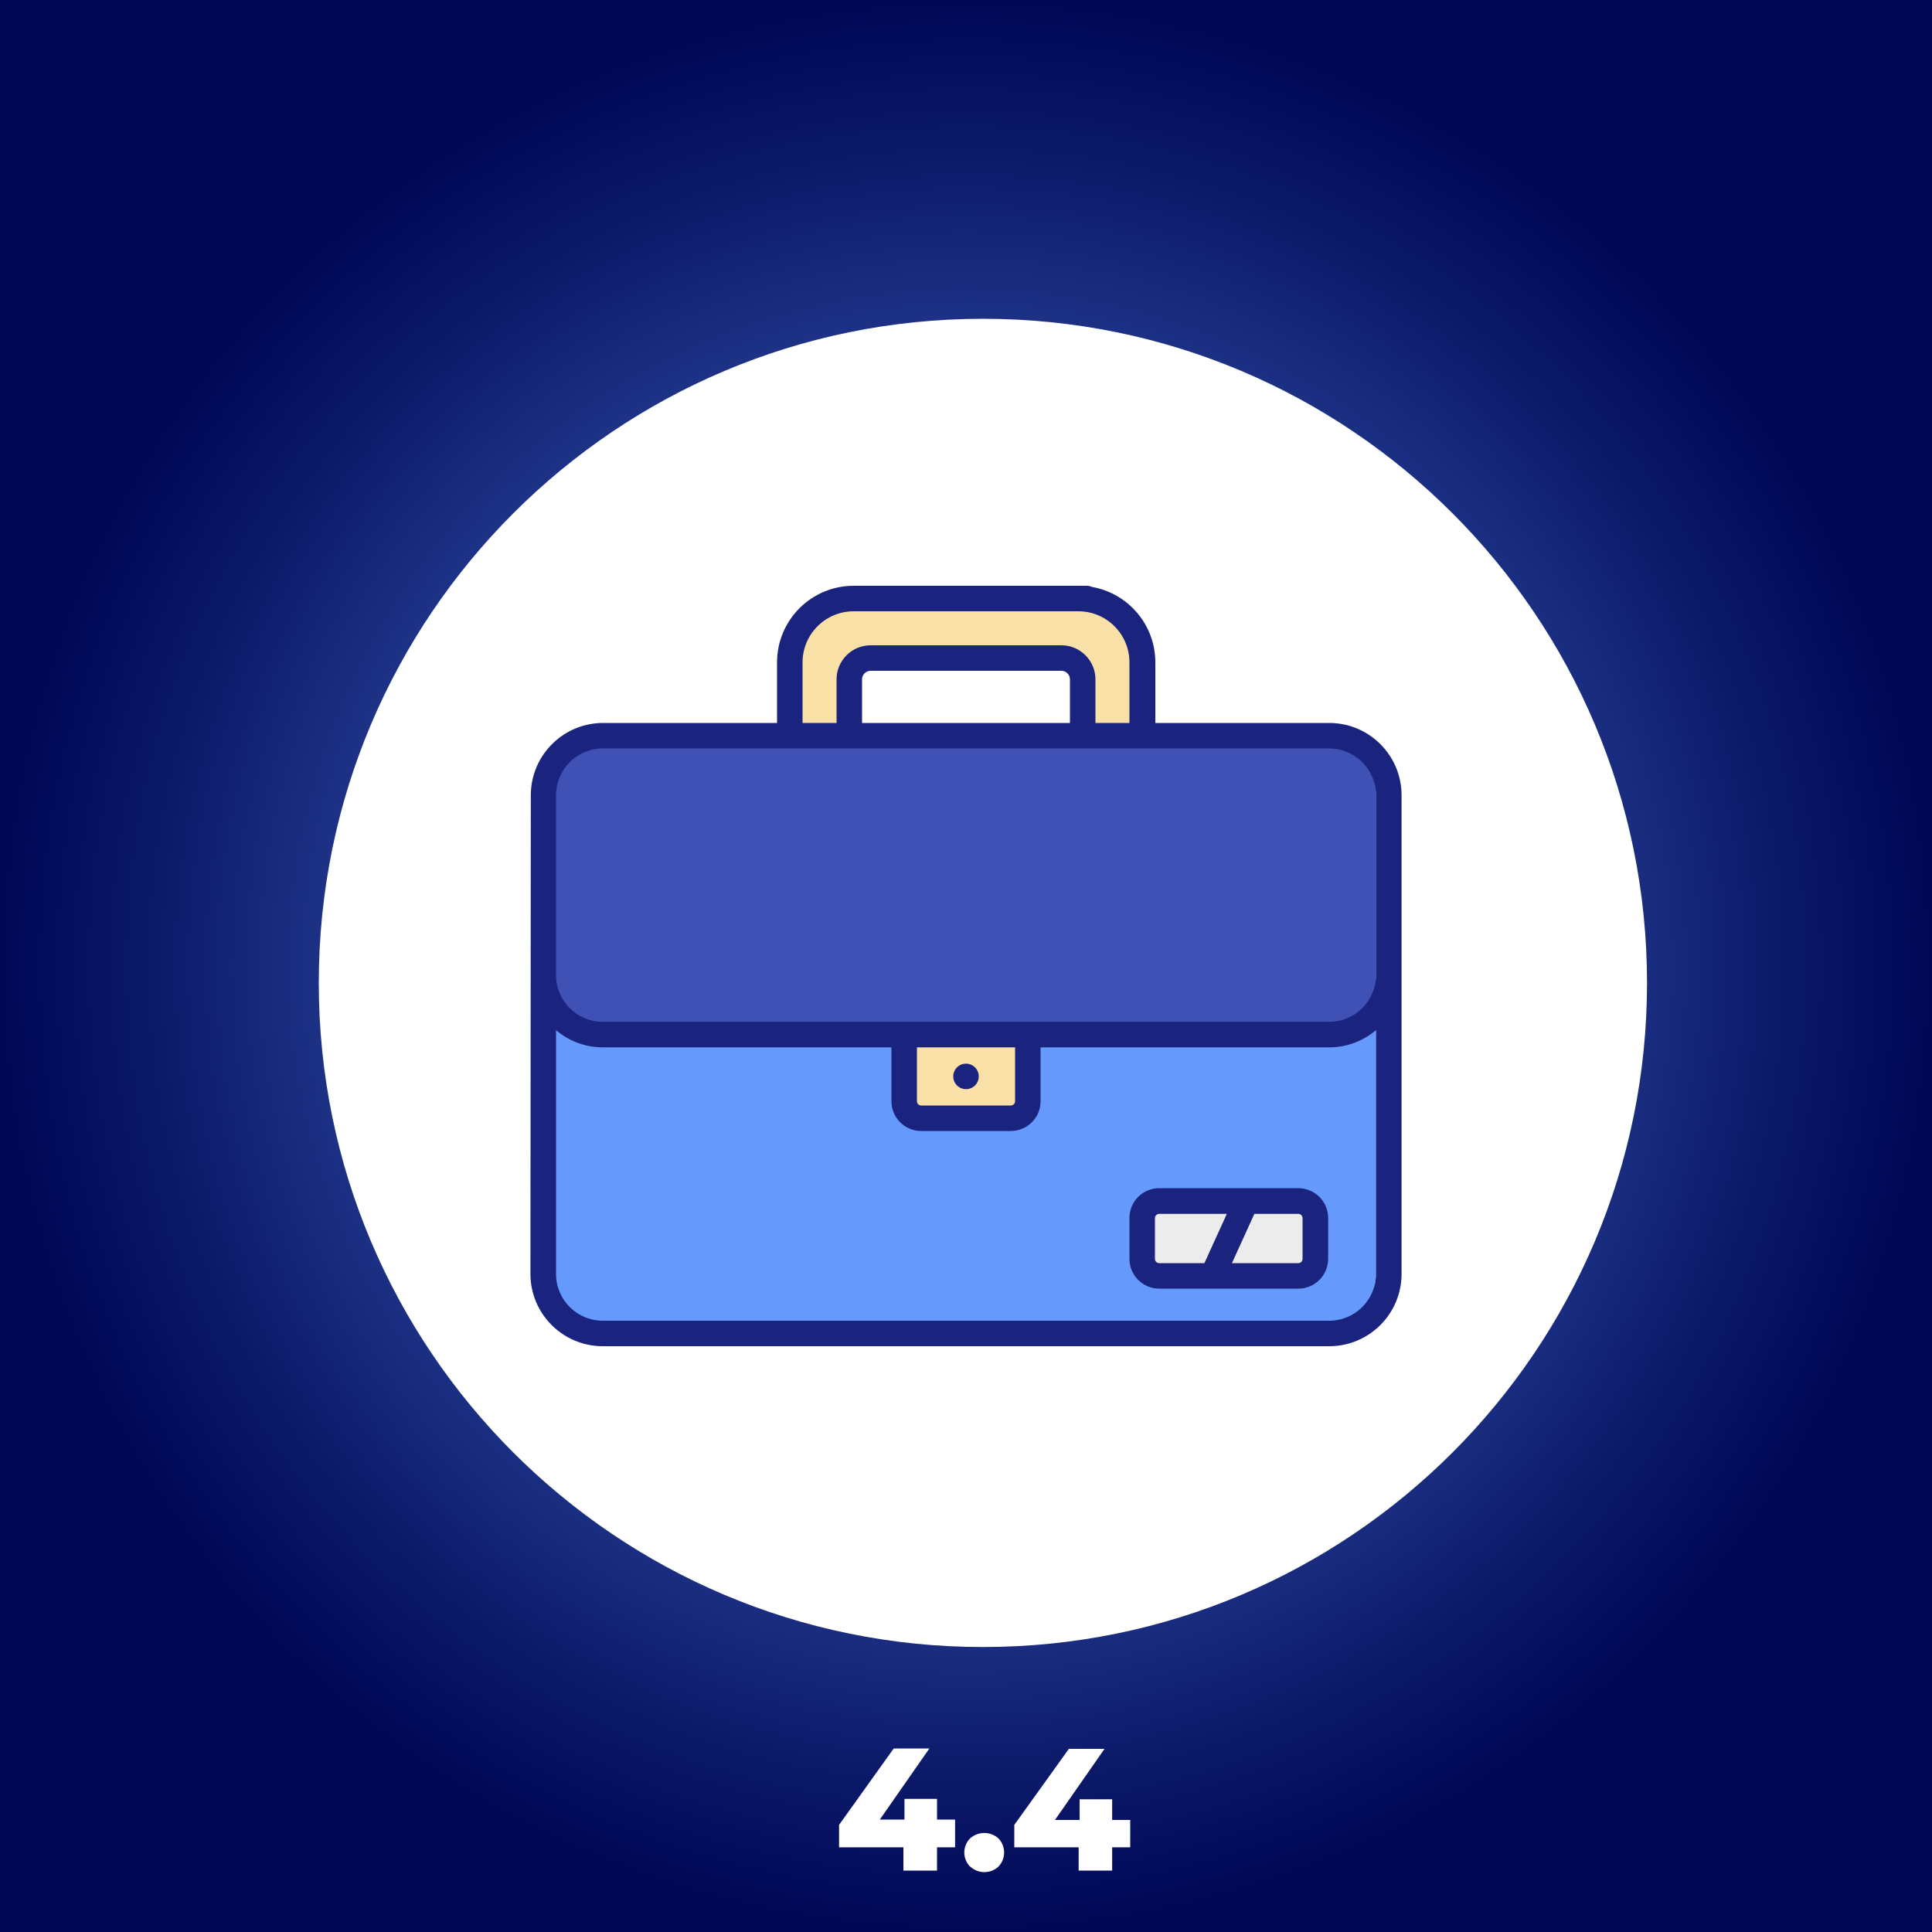
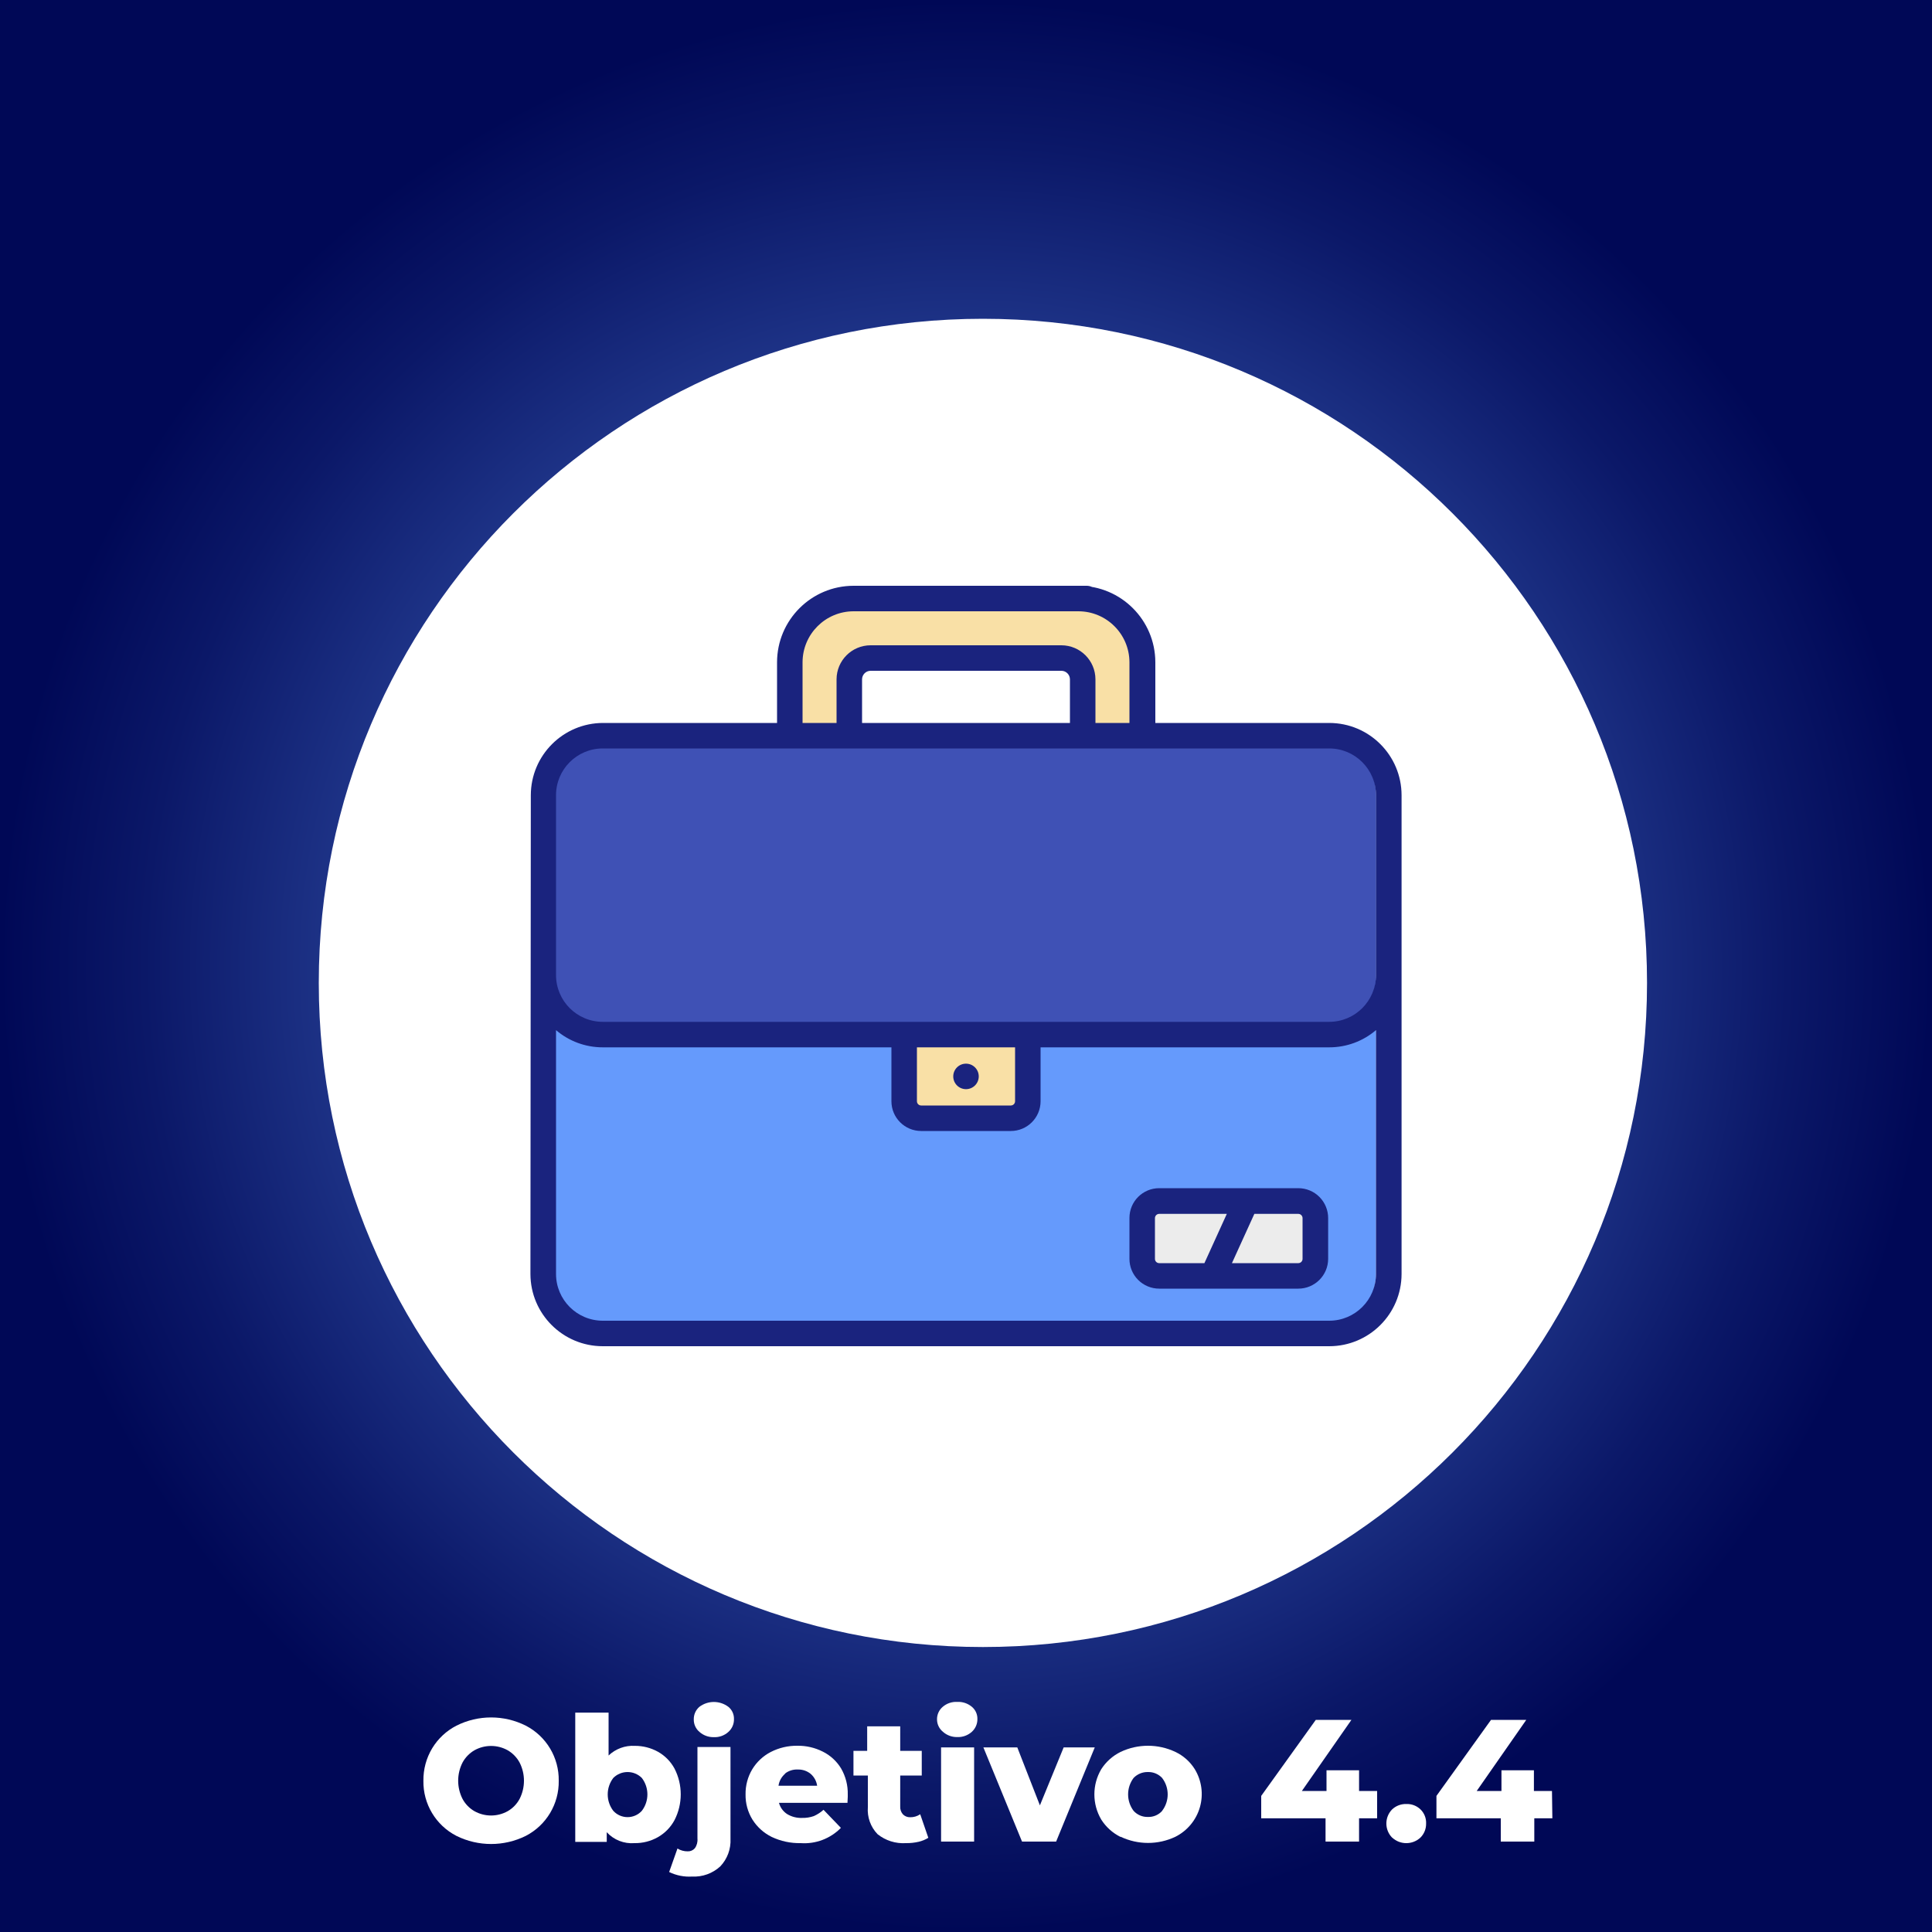
<svg xmlns="http://www.w3.org/2000/svg" id="Layer_1" data-name="Layer 1" viewBox="0 0 200 200">
  <defs>
    <style>.cls-1{fill:url(#radial-gradient);}.cls-2{fill:#fff;}.cls-3{fill:#f9e0a6;}.cls-4{fill:#659afc;}.cls-5{fill:#ececec;}.cls-6{fill:#3f51b5;}.cls-7{fill:#1a237e;}</style>
    <radialGradient id="radial-gradient" cx="100" cy="646" r="100" gradientTransform="translate(0 -546)" gradientUnits="userSpaceOnUse">
      <stop offset="0" stop-color="#659afc" />
      <stop offset="0.12" stop-color="#5785e4" />
      <stop offset="0.55" stop-color="#284298" />
      <stop offset="0.85" stop-color="#0b1868" />
      <stop offset="1" stop-color="#000856" />
    </radialGradient>
  </defs>
  <rect class="cls-1" width="200" height="200" />
-   <path class="cls-2" d="M98.87,191.23H97v2.41H93.52v-2.41H86.86v-2.32L92.52,181h3.69l-5.13,7.36h2.55v-2.14H97v2.14h1.87Z" />
-   <path class="cls-2" d="M100.42,193.23a2.09,2.09,0,0,1,0-2.92,2.21,2.21,0,0,1,2.94,0,2.11,2.11,0,0,1,0,2.92,2.15,2.15,0,0,1-2.92,0Z" />
-   <path class="cls-2" d="M117,191.23h-1.87v2.41h-3.47v-2.41H105v-2.32l5.65-7.87h3.69l-5.13,7.36h2.55v-2.14h3.37v2.14H117Z" />
  <circle class="cls-2" cx="101.75" cy="101.75" r="68.75" />
  <path class="cls-3" d="M118.24,77.92h-6.16v-7.6a2.21,2.21,0,0,0-2.2-2.2H90.12a2.21,2.21,0,0,0-2.2,2.2v7.6H81.76V68.56a6.61,6.61,0,0,1,6.6-6.6h23.28a6.61,6.61,0,0,1,6.6,6.6v9.36Z" />
  <path class="cls-4" d="M136.25,138H62.43a6.18,6.18,0,0,1-6.2-6.16V82.32a6.18,6.18,0,0,1,6.2-6.16h73.82a6.18,6.18,0,0,1,6.19,6.16v49.56A6.18,6.18,0,0,1,136.25,138Z" />
  <path class="cls-5" d="M120,124.34h14.4a1.76,1.76,0,0,1,1.76,1.76v4.22a1.76,1.76,0,0,1-1.76,1.76H120a1.76,1.76,0,0,1-1.76-1.76V126.1A1.76,1.76,0,0,1,120,124.34Z" />
  <path class="cls-6" d="M136.25,76.16H62.43a6.18,6.18,0,0,0-6.2,6.16v18.62a6.18,6.18,0,0,0,6.2,6.16h73.82a6.18,6.18,0,0,0,6.19-6.16V82.32a6.18,6.18,0,0,0-6.19-6.16Z" />
  <path class="cls-3" d="M104.64,115.76H95.36A1.76,1.76,0,0,1,93.6,114v-6.9h12.8V114A1.76,1.76,0,0,1,104.64,115.76Z" />
  <g id="_10_briefcase" data-name="10 briefcase">
    <path class="cls-7" d="M54.91,131.88a7.49,7.49,0,0,0,7.49,7.48H79a1.32,1.32,0,0,0,0-2.64H62.4a4.84,4.84,0,0,1-4.84-4.84V106.64a7.43,7.43,0,0,0,4.84,1.78H92.28V114a3.08,3.08,0,0,0,3.08,3.08h9.28a3.08,3.08,0,0,0,3.08-3.08v-5.58h29.6a1.32,1.32,0,0,0,0-2.64H62.4a4.84,4.84,0,0,1-4.84-4.84V82.32a4.84,4.84,0,0,1,4.84-4.84h75.2a4.84,4.84,0,0,1,4.84,4.84v18.62a4.84,4.84,0,0,1-4.84,4.84h-9.14a1.32,1.32,0,0,0,0,2.64h9.14a7.43,7.43,0,0,0,4.84-1.78v25.24a4.84,4.84,0,0,1-4.84,4.84H75.66a1.32,1.32,0,0,0,0,2.64H137.6a7.49,7.49,0,0,0,7.49-7.48V82.32a7.49,7.49,0,0,0-7.49-7.48h-18V68.56a7.93,7.93,0,0,0-7.92-7.92H98.13a1.32,1.32,0,1,0,0,2.64h13.51a5.29,5.29,0,0,1,5.28,5.28v6.28H113.4V70.32a3.53,3.53,0,0,0-3.52-3.52H90.12a3.53,3.53,0,0,0-3.52,3.52v4.52H83.08V68.56a5.29,5.29,0,0,1,5.28-5.28h24.13a1.32,1.32,0,1,0,0-2.64H88.36a7.93,7.93,0,0,0-7.92,7.92v6.28h-18a7.49,7.49,0,0,0-7.49,7.48Zm50.17-23.46V114a.44.44,0,0,1-.44.44H95.36a.44.44,0,0,1-.44-.44v-5.58ZM89.24,70.32a.89.89,0,0,1,.88-.88h19.76a.89.89,0,0,1,.88.88v4.52H89.24Z" />
    <circle class="cls-7" cx="100" cy="111.43" r="1.32" />
    <path class="cls-7" d="M134.4,133.4a3.09,3.09,0,0,0,3.09-3.08V126.1A3.09,3.09,0,0,0,134.4,123H120a3.08,3.08,0,0,0-3.08,3.08v4.22A3.08,3.08,0,0,0,120,133.4Zm.44-7.3v4.22a.44.44,0,0,1-.44.44h-6.87l2.32-5.1h4.55a.44.44,0,0,1,.44.44Zm-15.28,4.22V126.1a.44.44,0,0,1,.44-.44h7l-2.32,5.1H120A.44.44,0,0,1,119.56,130.32Z" />
  </g>
+   <path class="cls-2" d="M47.25,190.05a6.3,6.3,0,0,1-3.42-5.71,6.36,6.36,0,0,1,.91-3.36,6.3,6.3,0,0,1,2.51-2.34,8,8,0,0,1,7.18,0,6.31,6.31,0,0,1,3.41,5.7,6.31,6.31,0,0,1-3.41,5.71,8.09,8.09,0,0,1-7.18,0Zm5.31-2.56a3.2,3.2,0,0,0,1.23-1.27,4.15,4.15,0,0,0,0-3.76,3.27,3.27,0,0,0-1.23-1.27,3.53,3.53,0,0,0-3.45,0,3.27,3.27,0,0,0-1.23,1.27,4.15,4.15,0,0,0,0,3.76,3.2,3.2,0,0,0,1.23,1.27,3.53,3.53,0,0,0,3.45,0Z" />
+   <path class="cls-2" d="M68.11,181.34a4.39,4.39,0,0,1,1.72,1.75,5.85,5.85,0,0,1,0,5.32,4.44,4.44,0,0,1-1.72,1.77,4.77,4.77,0,0,1-2.42.62,3.52,3.52,0,0,1-2.88-1.13v1H59.55V177.29H63v4.44a3.64,3.64,0,0,1,2.72-1A4.87,4.87,0,0,1,68.11,181.34Zm-1.67,6.12a2.8,2.8,0,0,0,0-3.41,2.09,2.09,0,0,0-2.95,0,2.8,2.8,0,0,0,0,3.41,2,2,0,0,0,2.95,0Z" />
+   <path class="cls-2" d="M69.27,193.79l.86-2.43a2,2,0,0,0,1.06.29.93.93,0,0,0,.74-.32,1.48,1.48,0,0,0,.27-1v-9.48h3.42v9.5a3.85,3.85,0,0,1-1.05,2.85,4,4,0,0,1-2.93,1.06A4.74,4.74,0,0,1,69.27,193.79Zm3.13-14.51a1.65,1.65,0,0,1-.58-1.29,1.67,1.67,0,0,1,.58-1.3,2.49,2.49,0,0,1,3,0,1.57,1.57,0,0,1,.58,1.26,1.72,1.72,0,0,1-.58,1.34,2.1,2.1,0,0,1-1.51.54A2.16,2.16,0,0,1,72.4,179.28Z" />
+   <path class="cls-2" d="M87.73,186.63H80.64a2,2,0,0,0,.84,1.16,2.78,2.78,0,0,0,1.56.4,3.42,3.42,0,0,0,1.21-.19,3.86,3.86,0,0,0,1-.65l1.8,1.87a5.3,5.3,0,0,1-4.16,1.58,6.7,6.7,0,0,1-3-.64,4.93,4.93,0,0,1-2-1.8,4.82,4.82,0,0,1-.71-2.61,4.92,4.92,0,0,1,.69-2.59,4.85,4.85,0,0,1,1.91-1.79,5.85,5.85,0,0,1,2.76-.65,5.64,5.64,0,0,1,2.64.61,4.6,4.6,0,0,1,1.89,1.74,5.15,5.15,0,0,1,.69,2.71S87.77,186.09,87.73,186.63Zm-6.47-3a2,2,0,0,0-.67,1.23h4a2,2,0,0,0-.67-1.23,2,2,0,0,0-1.32-.45A2,2,0,0,0,81.26,183.6Z" />
+   <path class="cls-2" d="M96.1,190.25a3.38,3.38,0,0,1-1,.41,5.57,5.57,0,0,1-1.32.14,4.25,4.25,0,0,1-2.94-.93,3.62,3.62,0,0,1-1-2.79V183.8H88.35v-2.55h1.42v-2.54h3.42v2.54h2.23v2.55H93.19V187a1.13,1.13,0,0,0,.28.82,1,1,0,0,0,.74.3,1.78,1.78,0,0,0,1.05-.31Z" />
+   <path class="cls-2" d="M97.62,179.28A1.65,1.65,0,0,1,97,178a1.67,1.67,0,0,1,.58-1.3,2.13,2.13,0,0,1,1.51-.52,2.19,2.19,0,0,1,1.51.5,1.6,1.6,0,0,1,.58,1.26,1.75,1.75,0,0,1-.58,1.34,2.12,2.12,0,0,1-1.51.54A2.14,2.14,0,0,1,97.62,179.28Zm-.2,1.61h3.42v9.75H97.42Z" />
+   <path class="cls-2" d="M113.33,180.89l-4,9.75h-3.53l-4-9.75h3.51l2.34,6,2.46-6Z" />
+   <path class="cls-2" d="M116,190.16a5,5,0,0,1-2-1.8,5.13,5.13,0,0,1,0-5.21,5,5,0,0,1,2-1.79,6.62,6.62,0,0,1,5.68,0,4.77,4.77,0,0,1,2,1.78,4.95,4.95,0,0,1-2,7,6.6,6.6,0,0,1-5.67,0Zm4.3-2.7a2.8,2.8,0,0,0,0-3.41,1.94,1.94,0,0,0-1.47-.61,2,2,0,0,0-1.48.61,2.84,2.84,0,0,0,0,3.41,1.93,1.93,0,0,0,1.48.63A1.89,1.89,0,0,0,120.31,187.46Z" />
+   <path class="cls-2" d="M142.56,188.23h-1.87v2.41h-3.47v-2.41h-6.66v-2.32l5.65-7.87h3.69l-5.13,7.36h2.55v-2.14h3.37v2.14h1.87Z" />
+   <path class="cls-2" d="M144.11,190.23a2.09,2.09,0,0,1,0-2.92,2.06,2.06,0,0,1,1.47-.56,2,2,0,0,1,1.47.56,1.92,1.92,0,0,1,.58,1.46,2,2,0,0,1-.59,1.46,2.15,2.15,0,0,1-2.92,0Z" />
+   <path class="cls-2" d="M160.7,188.23h-1.87v2.41h-3.47v-2.41H148.7v-2.32l5.65-7.87H158l-5.13,7.36h2.56v-2.14h3.36v2.14h1.87Z" />
</svg>
